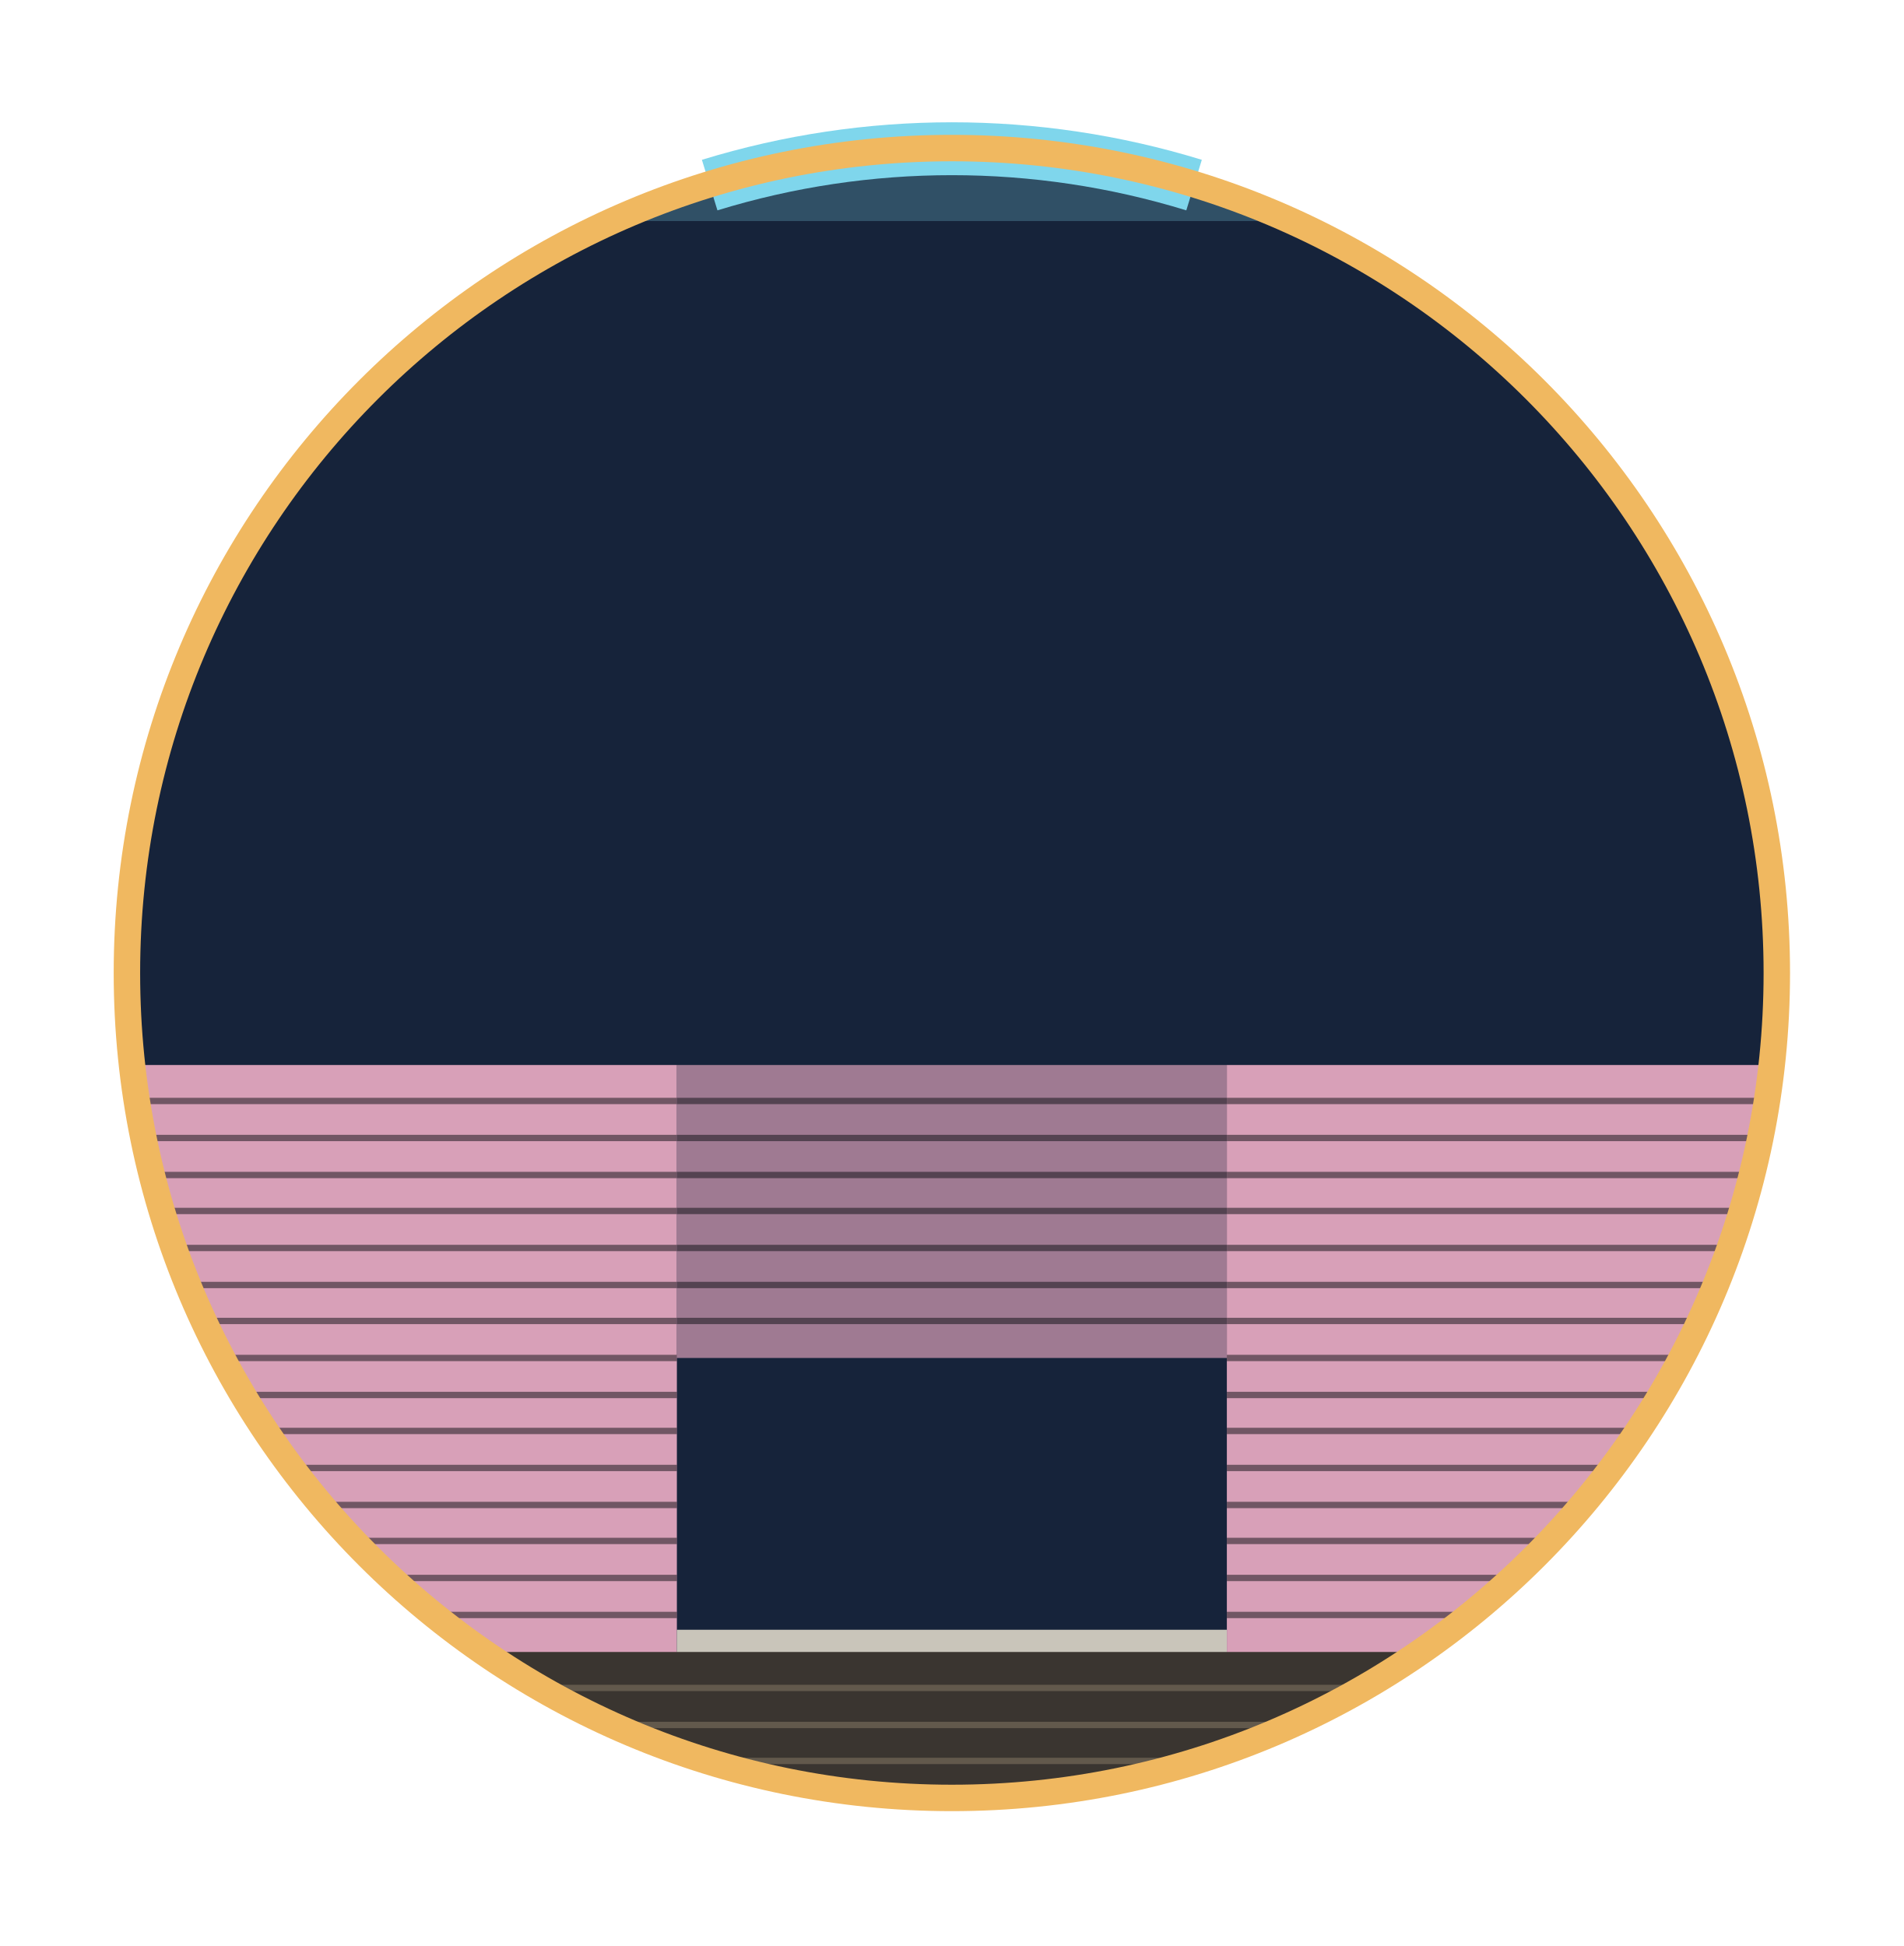
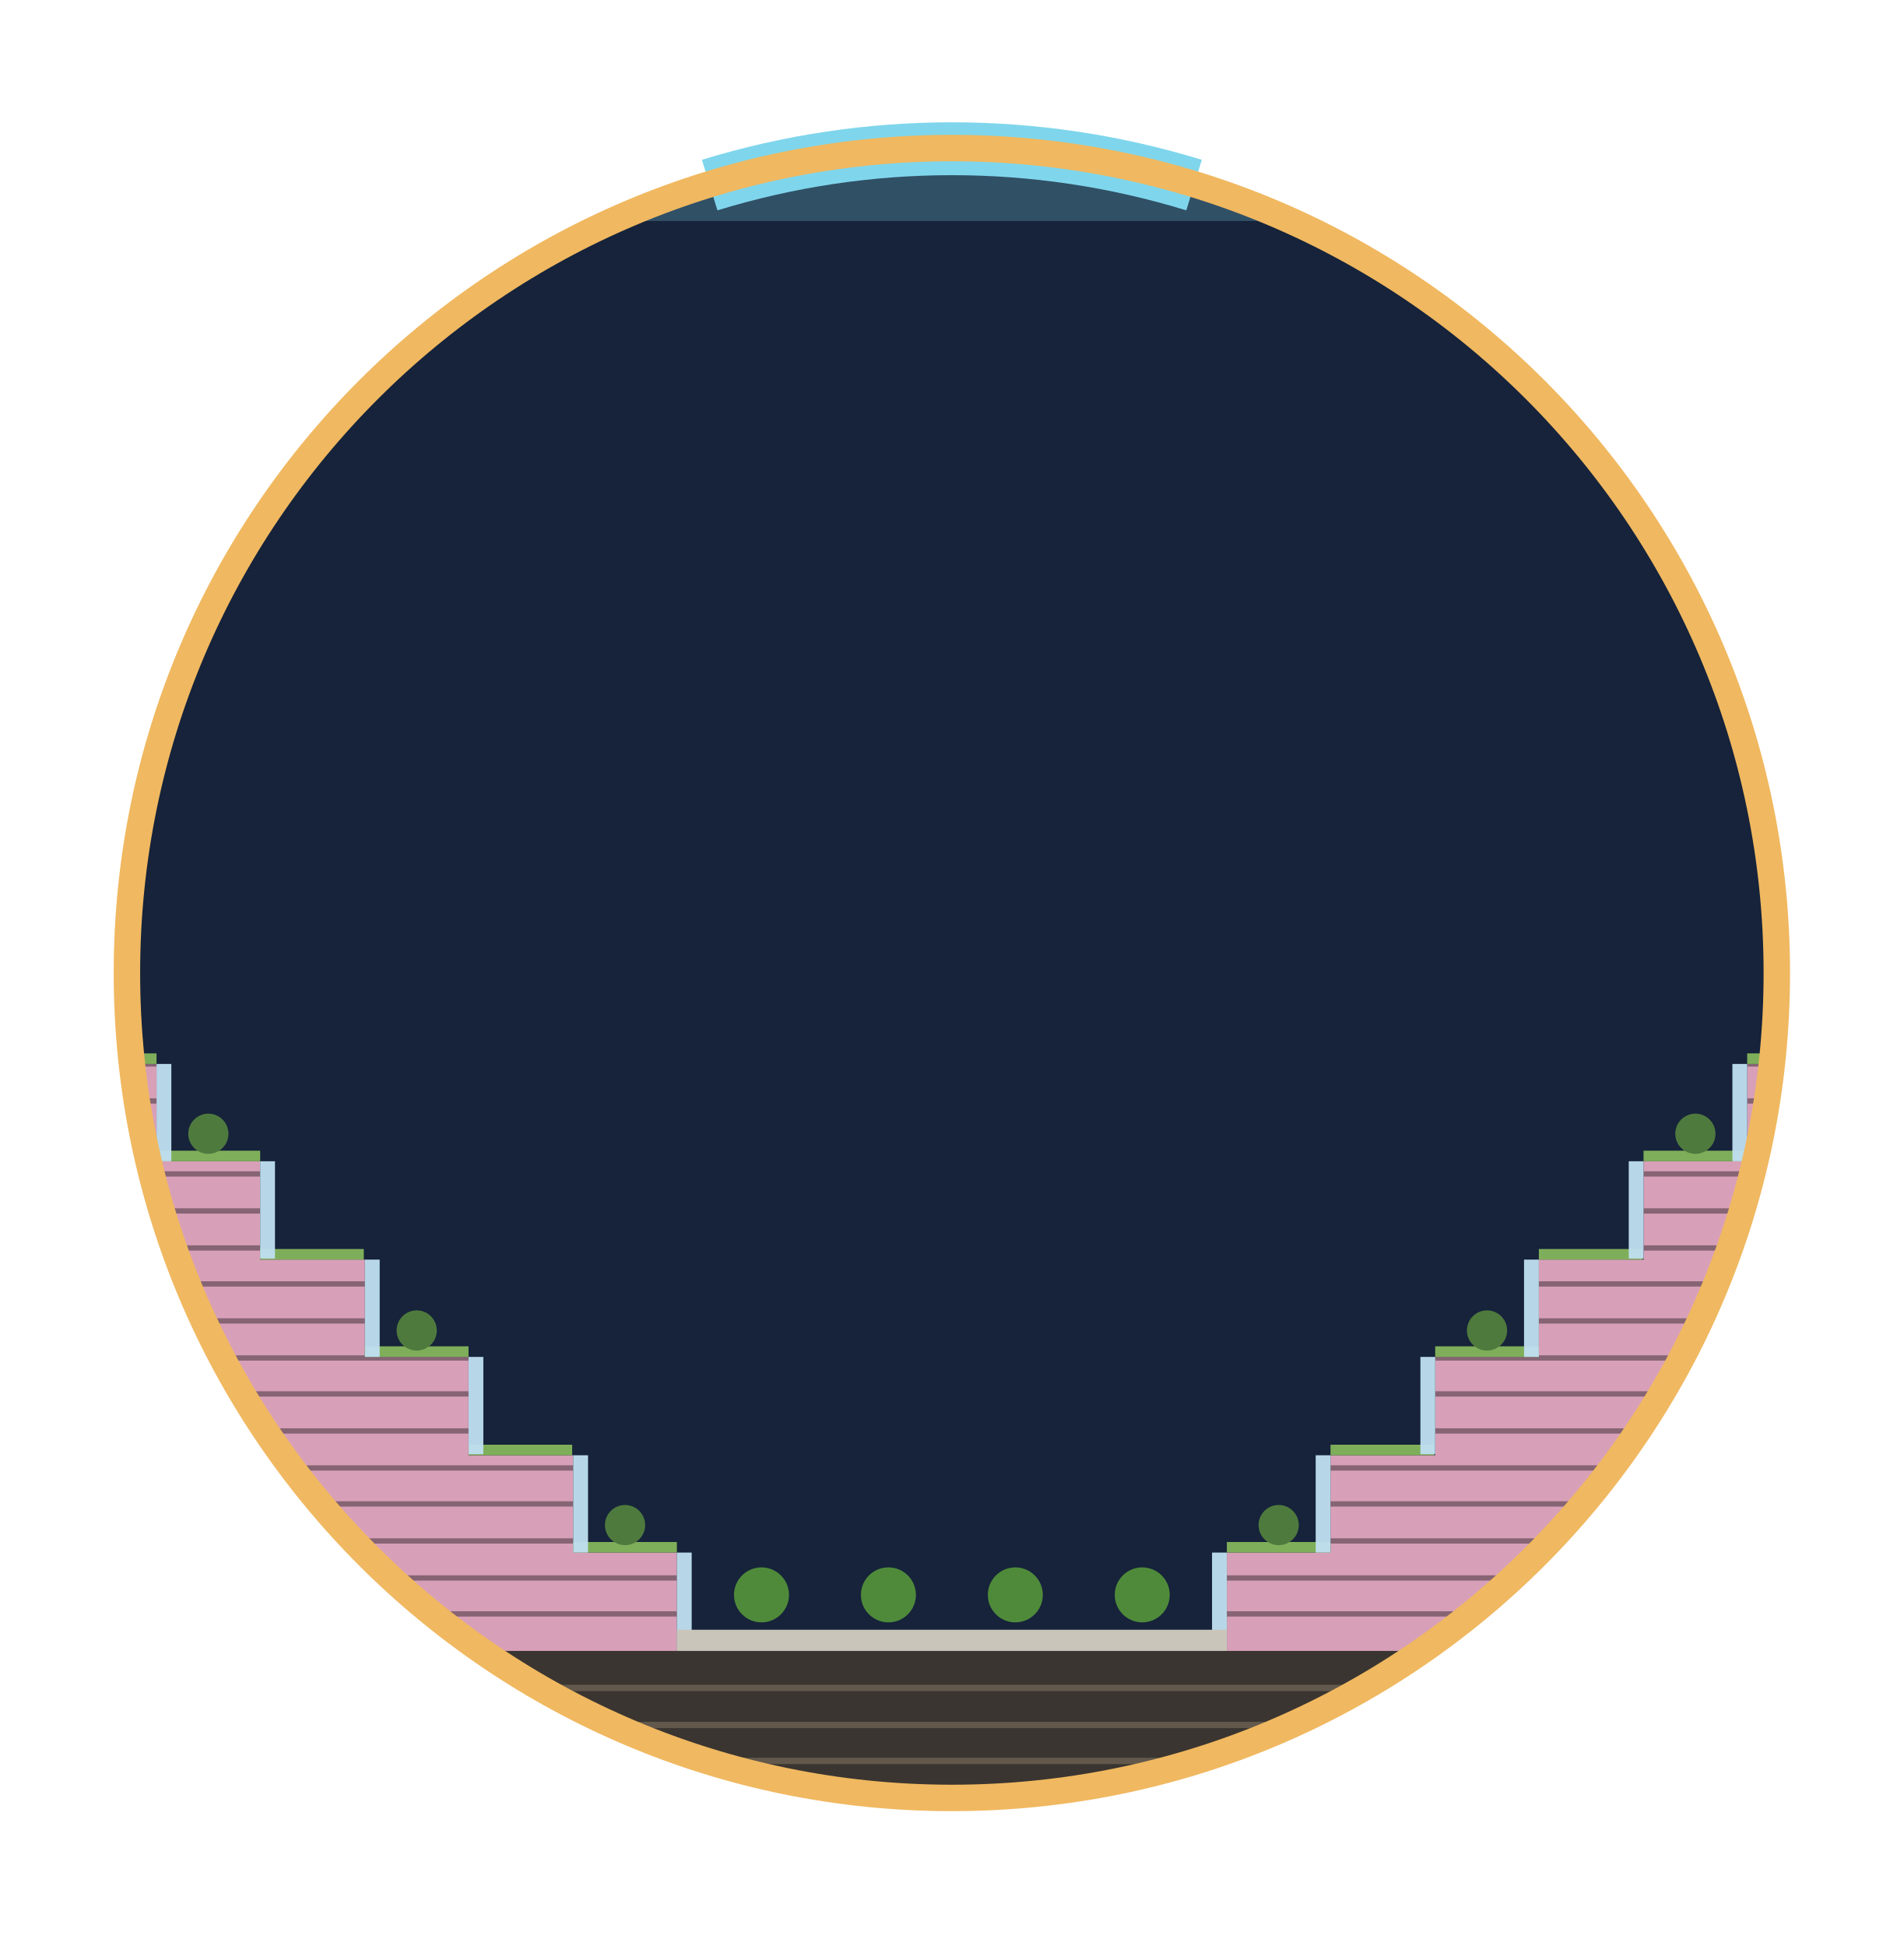
<svg xmlns="http://www.w3.org/2000/svg" width="180" height="184" viewBox="0 0 180 184" role="img" aria-label="civ cell cross-section">
  <defs>
    <clipPath id="cciv">
      <circle cx="90" cy="92" r="78" />
+     </clipPath>
+     <clipPath id="civl">
+       <polygon points="64.0,156.1 64.0,156.1 64.0,146.8 54.2,146.8 54.2,146.8 54.2,137.6 44.3,137.6 44.3,137.6 44.3,128.3 34.5,128.3 34.5,128.3 34.5,119.1 24.6,119.1 24.6,119.1 24.6,109.8 14.8,109.8 14.8,109.8 14.8,100.6 6.8,100.6 6.8,156.1" />
+     </clipPath>
+     <clipPath id="civr">
+       <polygon points="116.0,156.1 116.0,156.1 116.0,146.8 125.8,146.8 125.8,146.8 125.8,137.6 135.7,137.6 135.7,137.6 135.7,128.3 145.5,128.3 145.5,128.3 145.5,119.1 155.4,119.1 155.4,119.1 155.4,109.8 165.2,109.8 165.2,109.8 165.2,100.6 173.2,100.6 173.2,156.1" />
    </clipPath>
  </defs>
  <circle cx="90" cy="92" r="78" fill="#16233a" />
  <g clip-path="url(#cciv)">
    <rect x="6.8" y="156.1" width="166.4" height="13.9" fill="#3a3530" opacity="1" />
    <line x1="6.8" y1="166.5" x2="173.2" y2="166.5" stroke="#6b6252" stroke-width="0.6" opacity="0.8" />
    <line x1="6.8" y1="163.1" x2="173.2" y2="163.1" stroke="#6b6252" stroke-width="0.6" opacity="0.8" />
    <line x1="6.8" y1="159.6" x2="173.2" y2="159.6" stroke="#6b6252" stroke-width="0.6" opacity="0.8" />
-     <rect x="6.8" y="100.7" width="57.2" height="55.5" fill="#d8a0b8" opacity="1" />
-     <rect x="116.0" y="100.7" width="57.2" height="55.5" fill="#d8a0b8" opacity="1" />
-     <line x1="6.8" y1="152.7" x2="64.0" y2="152.7" stroke="#0a0b10" stroke-width="0.6" opacity="0.5" />
-     <line x1="6.8" y1="149.2" x2="64.0" y2="149.2" stroke="#0a0b10" stroke-width="0.6" opacity="0.5" />
-     <line x1="6.8" y1="145.7" x2="64.0" y2="145.7" stroke="#0a0b10" stroke-width="0.6" opacity="0.5" />
-     <line x1="6.8" y1="142.3" x2="64.0" y2="142.3" stroke="#0a0b10" stroke-width="0.6" opacity="0.5" />
-     <line x1="6.8" y1="138.8" x2="64.0" y2="138.8" stroke="#0a0b10" stroke-width="0.6" opacity="0.5" />
-     <line x1="6.8" y1="135.3" x2="64.0" y2="135.3" stroke="#0a0b10" stroke-width="0.6" opacity="0.5" />
-     <line x1="6.8" y1="131.9" x2="64.0" y2="131.9" stroke="#0a0b10" stroke-width="0.6" opacity="0.5" />
-     <line x1="6.8" y1="128.4" x2="64.0" y2="128.4" stroke="#0a0b10" stroke-width="0.6" opacity="0.5" />
-     <line x1="6.8" y1="124.9" x2="64.0" y2="124.9" stroke="#0a0b10" stroke-width="0.6" opacity="0.5" />
-     <line x1="6.8" y1="121.5" x2="64.0" y2="121.5" stroke="#0a0b10" stroke-width="0.6" opacity="0.5" />
-     <line x1="6.8" y1="118.0" x2="64.0" y2="118.0" stroke="#0a0b10" stroke-width="0.6" opacity="0.5" />
-     <line x1="6.8" y1="114.5" x2="64.0" y2="114.5" stroke="#0a0b10" stroke-width="0.6" opacity="0.5" />
-     <line x1="6.8" y1="111.1" x2="64.0" y2="111.1" stroke="#0a0b10" stroke-width="0.6" opacity="0.5" />
-     <line x1="6.8" y1="107.6" x2="64.0" y2="107.6" stroke="#0a0b10" stroke-width="0.6" opacity="0.5" />
-     <line x1="6.8" y1="104.1" x2="64.0" y2="104.1" stroke="#0a0b10" stroke-width="0.6" opacity="0.5" />
-     <line x1="116.0" y1="152.7" x2="173.2" y2="152.7" stroke="#0a0b10" stroke-width="0.6" opacity="0.5" />
-     <line x1="116.0" y1="149.2" x2="173.2" y2="149.2" stroke="#0a0b10" stroke-width="0.6" opacity="0.5" />
-     <line x1="116.0" y1="145.7" x2="173.2" y2="145.7" stroke="#0a0b10" stroke-width="0.6" opacity="0.5" />
-     <line x1="116.0" y1="142.3" x2="173.2" y2="142.3" stroke="#0a0b10" stroke-width="0.6" opacity="0.5" />
-     <line x1="116.0" y1="138.8" x2="173.2" y2="138.8" stroke="#0a0b10" stroke-width="0.6" opacity="0.5" />
-     <line x1="116.0" y1="135.3" x2="173.2" y2="135.3" stroke="#0a0b10" stroke-width="0.6" opacity="0.5" />
-     <line x1="116.0" y1="131.9" x2="173.2" y2="131.9" stroke="#0a0b10" stroke-width="0.6" opacity="0.5" />
-     <line x1="116.0" y1="128.4" x2="173.2" y2="128.4" stroke="#0a0b10" stroke-width="0.6" opacity="0.5" />
-     <line x1="116.0" y1="124.9" x2="173.2" y2="124.9" stroke="#0a0b10" stroke-width="0.6" opacity="0.5" />
-     <line x1="116.0" y1="121.5" x2="173.2" y2="121.5" stroke="#0a0b10" stroke-width="0.6" opacity="0.5" />
-     <line x1="116.0" y1="118.0" x2="173.2" y2="118.0" stroke="#0a0b10" stroke-width="0.6" opacity="0.5" />
-     <line x1="116.0" y1="114.5" x2="173.2" y2="114.5" stroke="#0a0b10" stroke-width="0.6" opacity="0.5" />
-     <line x1="116.0" y1="111.1" x2="173.2" y2="111.1" stroke="#0a0b10" stroke-width="0.6" opacity="0.5" />
-     <line x1="116.0" y1="107.6" x2="173.2" y2="107.6" stroke="#0a0b10" stroke-width="0.6" opacity="0.5" />
-     <line x1="116.0" y1="104.1" x2="173.2" y2="104.1" stroke="#0a0b10" stroke-width="0.6" opacity="0.5" />
-     <rect x="64.0" y="154.1" width="52.0" height="2.1" fill="#c9c5ba" opacity="1" />
-     <rect x="64.0" y="100.7" width="52.0" height="27.7" fill="#d8a0b8" opacity="0.7" />
-     <line x1="64.0" y1="124.9" x2="116.0" y2="124.9" stroke="#0a0b10" stroke-width="0.6" opacity="0.5" />
-     <line x1="64.0" y1="121.5" x2="116.0" y2="121.5" stroke="#0a0b10" stroke-width="0.6" opacity="0.5" />
-     <line x1="64.0" y1="118.0" x2="116.0" y2="118.0" stroke="#0a0b10" stroke-width="0.6" opacity="0.5" />
-     <line x1="64.0" y1="114.5" x2="116.0" y2="114.5" stroke="#0a0b10" stroke-width="0.6" opacity="0.5" />
-     <line x1="64.0" y1="111.1" x2="116.0" y2="111.1" stroke="#0a0b10" stroke-width="0.6" opacity="0.5" />
-     <line x1="64.0" y1="107.6" x2="116.0" y2="107.6" stroke="#0a0b10" stroke-width="0.6" opacity="0.5" />
-     <line x1="64.0" y1="104.1" x2="116.0" y2="104.1" stroke="#0a0b10" stroke-width="0.6" opacity="0.5" />
+     <polygon points="64.0,156.1 64.0,156.1 64.0,146.8 54.2,146.8 54.2,146.8 54.2,137.6 44.3,137.6 44.3,137.6 44.3,128.3 34.5,128.3 34.5,128.3 34.5,119.1 24.6,119.1 24.6,119.1 24.6,109.8 14.8,109.8 14.8,109.8 14.8,100.6 6.8,100.6 6.8,156.1" fill="#d8a0b8" />
+     <g clip-path="url(#civl)">
+       <line x1="6.8" y1="152.6" x2="173.2" y2="152.6" stroke="#0a0b10" stroke-width="0.5" opacity="0.4" />
+       <line x1="6.8" y1="149.2" x2="173.2" y2="149.2" stroke="#0a0b10" stroke-width="0.5" opacity="0.4" />
+       <line x1="6.8" y1="145.7" x2="173.2" y2="145.7" stroke="#0a0b10" stroke-width="0.5" opacity="0.4" />
+       <line x1="6.8" y1="142.2" x2="173.2" y2="142.2" stroke="#0a0b10" stroke-width="0.5" opacity="0.4" />
+       <line x1="6.8" y1="138.8" x2="173.2" y2="138.8" stroke="#0a0b10" stroke-width="0.5" opacity="0.4" />
+       <line x1="6.8" y1="135.3" x2="173.2" y2="135.3" stroke="#0a0b10" stroke-width="0.5" opacity="0.4" />
+       <line x1="6.8" y1="131.8" x2="173.2" y2="131.8" stroke="#0a0b10" stroke-width="0.5" opacity="0.4" />
+       <line x1="6.8" y1="128.4" x2="173.2" y2="128.4" stroke="#0a0b10" stroke-width="0.5" opacity="0.4" />
+       <line x1="6.8" y1="124.9" x2="173.2" y2="124.9" stroke="#0a0b10" stroke-width="0.5" opacity="0.4" />
+       <line x1="6.8" y1="121.4" x2="173.2" y2="121.4" stroke="#0a0b10" stroke-width="0.5" opacity="0.4" />
+       <line x1="6.8" y1="118.0" x2="173.2" y2="118.0" stroke="#0a0b10" stroke-width="0.5" opacity="0.4" />
+       <line x1="6.8" y1="114.5" x2="173.2" y2="114.5" stroke="#0a0b10" stroke-width="0.5" opacity="0.4" />
+       <line x1="6.8" y1="111.0" x2="173.2" y2="111.0" stroke="#0a0b10" stroke-width="0.5" opacity="0.4" />
+       <line x1="6.8" y1="107.6" x2="173.2" y2="107.6" stroke="#0a0b10" stroke-width="0.5" opacity="0.4" />
+       <line x1="6.8" y1="104.1" x2="173.2" y2="104.1" stroke="#0a0b10" stroke-width="0.5" opacity="0.4" />
+       <line x1="6.8" y1="100.6" x2="173.2" y2="100.6" stroke="#0a0b10" stroke-width="0.5" opacity="0.4" />
+     </g>
+     <rect x="64.0" y="146.8" width="1.4" height="9.2" fill="#bfe0f0" opacity="0.95" />
+     <rect x="54.2" y="145.8" width="9.8" height="1.0" fill="#7fae5a" opacity="1" />
+     <circle cx="59.1" cy="144.2" r="1.9" fill="#4f7a3e" opacity="1" />
+     <rect x="54.2" y="137.6" width="1.4" height="9.2" fill="#bfe0f0" opacity="0.95" />
+     <rect x="44.3" y="136.6" width="9.8" height="1.0" fill="#7fae5a" opacity="1" />
+     <rect x="44.3" y="128.3" width="1.4" height="9.2" fill="#bfe0f0" opacity="0.95" />
+     <rect x="34.5" y="127.3" width="9.8" height="1.0" fill="#7fae5a" opacity="1" />
+     <circle cx="39.4" cy="125.8" r="1.9" fill="#4f7a3e" opacity="1" />
+     <rect x="34.5" y="119.1" width="1.4" height="9.2" fill="#bfe0f0" opacity="0.95" />
+     <rect x="24.6" y="118.1" width="9.8" height="1.0" fill="#7fae5a" opacity="1" />
+     <rect x="24.6" y="109.8" width="1.4" height="9.2" fill="#bfe0f0" opacity="0.95" />
+     <rect x="14.8" y="108.8" width="9.8" height="1.0" fill="#7fae5a" opacity="1" />
+     <circle cx="19.7" cy="107.2" r="1.9" fill="#4f7a3e" opacity="1" />
+     <rect x="14.8" y="100.6" width="1.4" height="9.2" fill="#bfe0f0" opacity="0.95" />
+     <rect x="6.8" y="99.6" width="8.0" height="1.0" fill="#7fae5a" opacity="1" />
+     <polygon points="116.0,156.1 116.0,156.1 116.0,146.8 125.8,146.8 125.8,146.8 125.8,137.6 135.7,137.6 135.7,137.6 135.7,128.3 145.5,128.3 145.5,128.3 145.5,119.1 155.4,119.1 155.4,119.1 155.4,109.8 165.2,109.8 165.2,109.8 165.2,100.6 173.2,100.6 173.2,156.1" fill="#d8a0b8" />
+     <g clip-path="url(#civr)">
+       <line x1="6.8" y1="152.6" x2="173.2" y2="152.6" stroke="#0a0b10" stroke-width="0.5" opacity="0.4" />
+       <line x1="6.8" y1="149.2" x2="173.2" y2="149.2" stroke="#0a0b10" stroke-width="0.5" opacity="0.4" />
+       <line x1="6.8" y1="145.7" x2="173.2" y2="145.7" stroke="#0a0b10" stroke-width="0.5" opacity="0.4" />
+       <line x1="6.8" y1="142.2" x2="173.2" y2="142.2" stroke="#0a0b10" stroke-width="0.5" opacity="0.4" />
+       <line x1="6.8" y1="138.8" x2="173.2" y2="138.8" stroke="#0a0b10" stroke-width="0.5" opacity="0.4" />
+       <line x1="6.8" y1="135.3" x2="173.2" y2="135.3" stroke="#0a0b10" stroke-width="0.5" opacity="0.4" />
+       <line x1="6.8" y1="131.8" x2="173.2" y2="131.8" stroke="#0a0b10" stroke-width="0.5" opacity="0.4" />
+       <line x1="6.8" y1="128.4" x2="173.2" y2="128.4" stroke="#0a0b10" stroke-width="0.5" opacity="0.4" />
+       <line x1="6.8" y1="124.9" x2="173.2" y2="124.9" stroke="#0a0b10" stroke-width="0.5" opacity="0.4" />
+       <line x1="6.8" y1="121.4" x2="173.2" y2="121.4" stroke="#0a0b10" stroke-width="0.5" opacity="0.4" />
+       <line x1="6.8" y1="118.0" x2="173.2" y2="118.0" stroke="#0a0b10" stroke-width="0.5" opacity="0.4" />
+       <line x1="6.8" y1="114.5" x2="173.2" y2="114.5" stroke="#0a0b10" stroke-width="0.5" opacity="0.4" />
+       <line x1="6.8" y1="111.0" x2="173.2" y2="111.0" stroke="#0a0b10" stroke-width="0.5" opacity="0.4" />
+       <line x1="6.8" y1="107.6" x2="173.2" y2="107.6" stroke="#0a0b10" stroke-width="0.5" opacity="0.4" />
+       <line x1="6.8" y1="104.1" x2="173.2" y2="104.1" stroke="#0a0b10" stroke-width="0.5" opacity="0.4" />
+       <line x1="6.8" y1="100.6" x2="173.2" y2="100.6" stroke="#0a0b10" stroke-width="0.5" opacity="0.4" />
+     </g>
+     <rect x="114.6" y="146.8" width="1.4" height="9.2" fill="#bfe0f0" opacity="0.95" />
+     <rect x="116.0" y="145.8" width="9.8" height="1.0" fill="#7fae5a" opacity="1" />
+     <circle cx="120.9" cy="144.2" r="1.9" fill="#4f7a3e" opacity="1" />
+     <rect x="124.4" y="137.6" width="1.4" height="9.2" fill="#bfe0f0" opacity="0.95" />
+     <rect x="125.8" y="136.6" width="9.8" height="1.0" fill="#7fae5a" opacity="1" />
+     <rect x="134.3" y="128.3" width="1.4" height="9.2" fill="#bfe0f0" opacity="0.95" />
+     <rect x="135.7" y="127.3" width="9.8" height="1.0" fill="#7fae5a" opacity="1" />
+     <circle cx="140.6" cy="125.8" r="1.9" fill="#4f7a3e" opacity="1" />
+     <rect x="144.1" y="119.1" width="1.4" height="9.2" fill="#bfe0f0" opacity="0.95" />
+     <rect x="145.5" y="118.1" width="9.8" height="1.0" fill="#7fae5a" opacity="1" />
+     <rect x="154.0" y="109.8" width="1.4" height="9.2" fill="#bfe0f0" opacity="0.95" />
+     <rect x="155.4" y="108.8" width="9.8" height="1.0" fill="#7fae5a" opacity="1" />
+     <circle cx="160.3" cy="107.2" r="1.9" fill="#4f7a3e" opacity="1" />
+     <rect x="163.8" y="100.6" width="1.4" height="9.2" fill="#bfe0f0" opacity="0.95" />
+     <rect x="165.2" y="99.6" width="8.0" height="1.0" fill="#7fae5a" opacity="1" />
+     <rect x="64.0" y="154.1" width="52.0" height="2.0" fill="#c9c5ba" opacity="1" />
+     <circle cx="72.0" cy="150.8" r="2.6" fill="#4f8a3a" opacity="1" />
+     <circle cx="84.0" cy="150.8" r="2.6" fill="#4f8a3a" opacity="1" />
+     <circle cx="96.0" cy="150.8" r="2.6" fill="#4f8a3a" opacity="1" />
+     <circle cx="108.0" cy="150.8" r="2.6" fill="#4f8a3a" opacity="1" />
    <rect x="6.8" y="14.0" width="166.4" height="6.9" fill="#7fd6ec" opacity="0.25" />
  </g>
  <path d="M67.1 17.5 A78 78 0 0 1 112.9 17.5" fill="none" stroke="#7fd6ec" stroke-width="5" />
  <circle cx="90" cy="92" r="78" fill="none" stroke="#f0b860" stroke-width="2.5" />
</svg>
